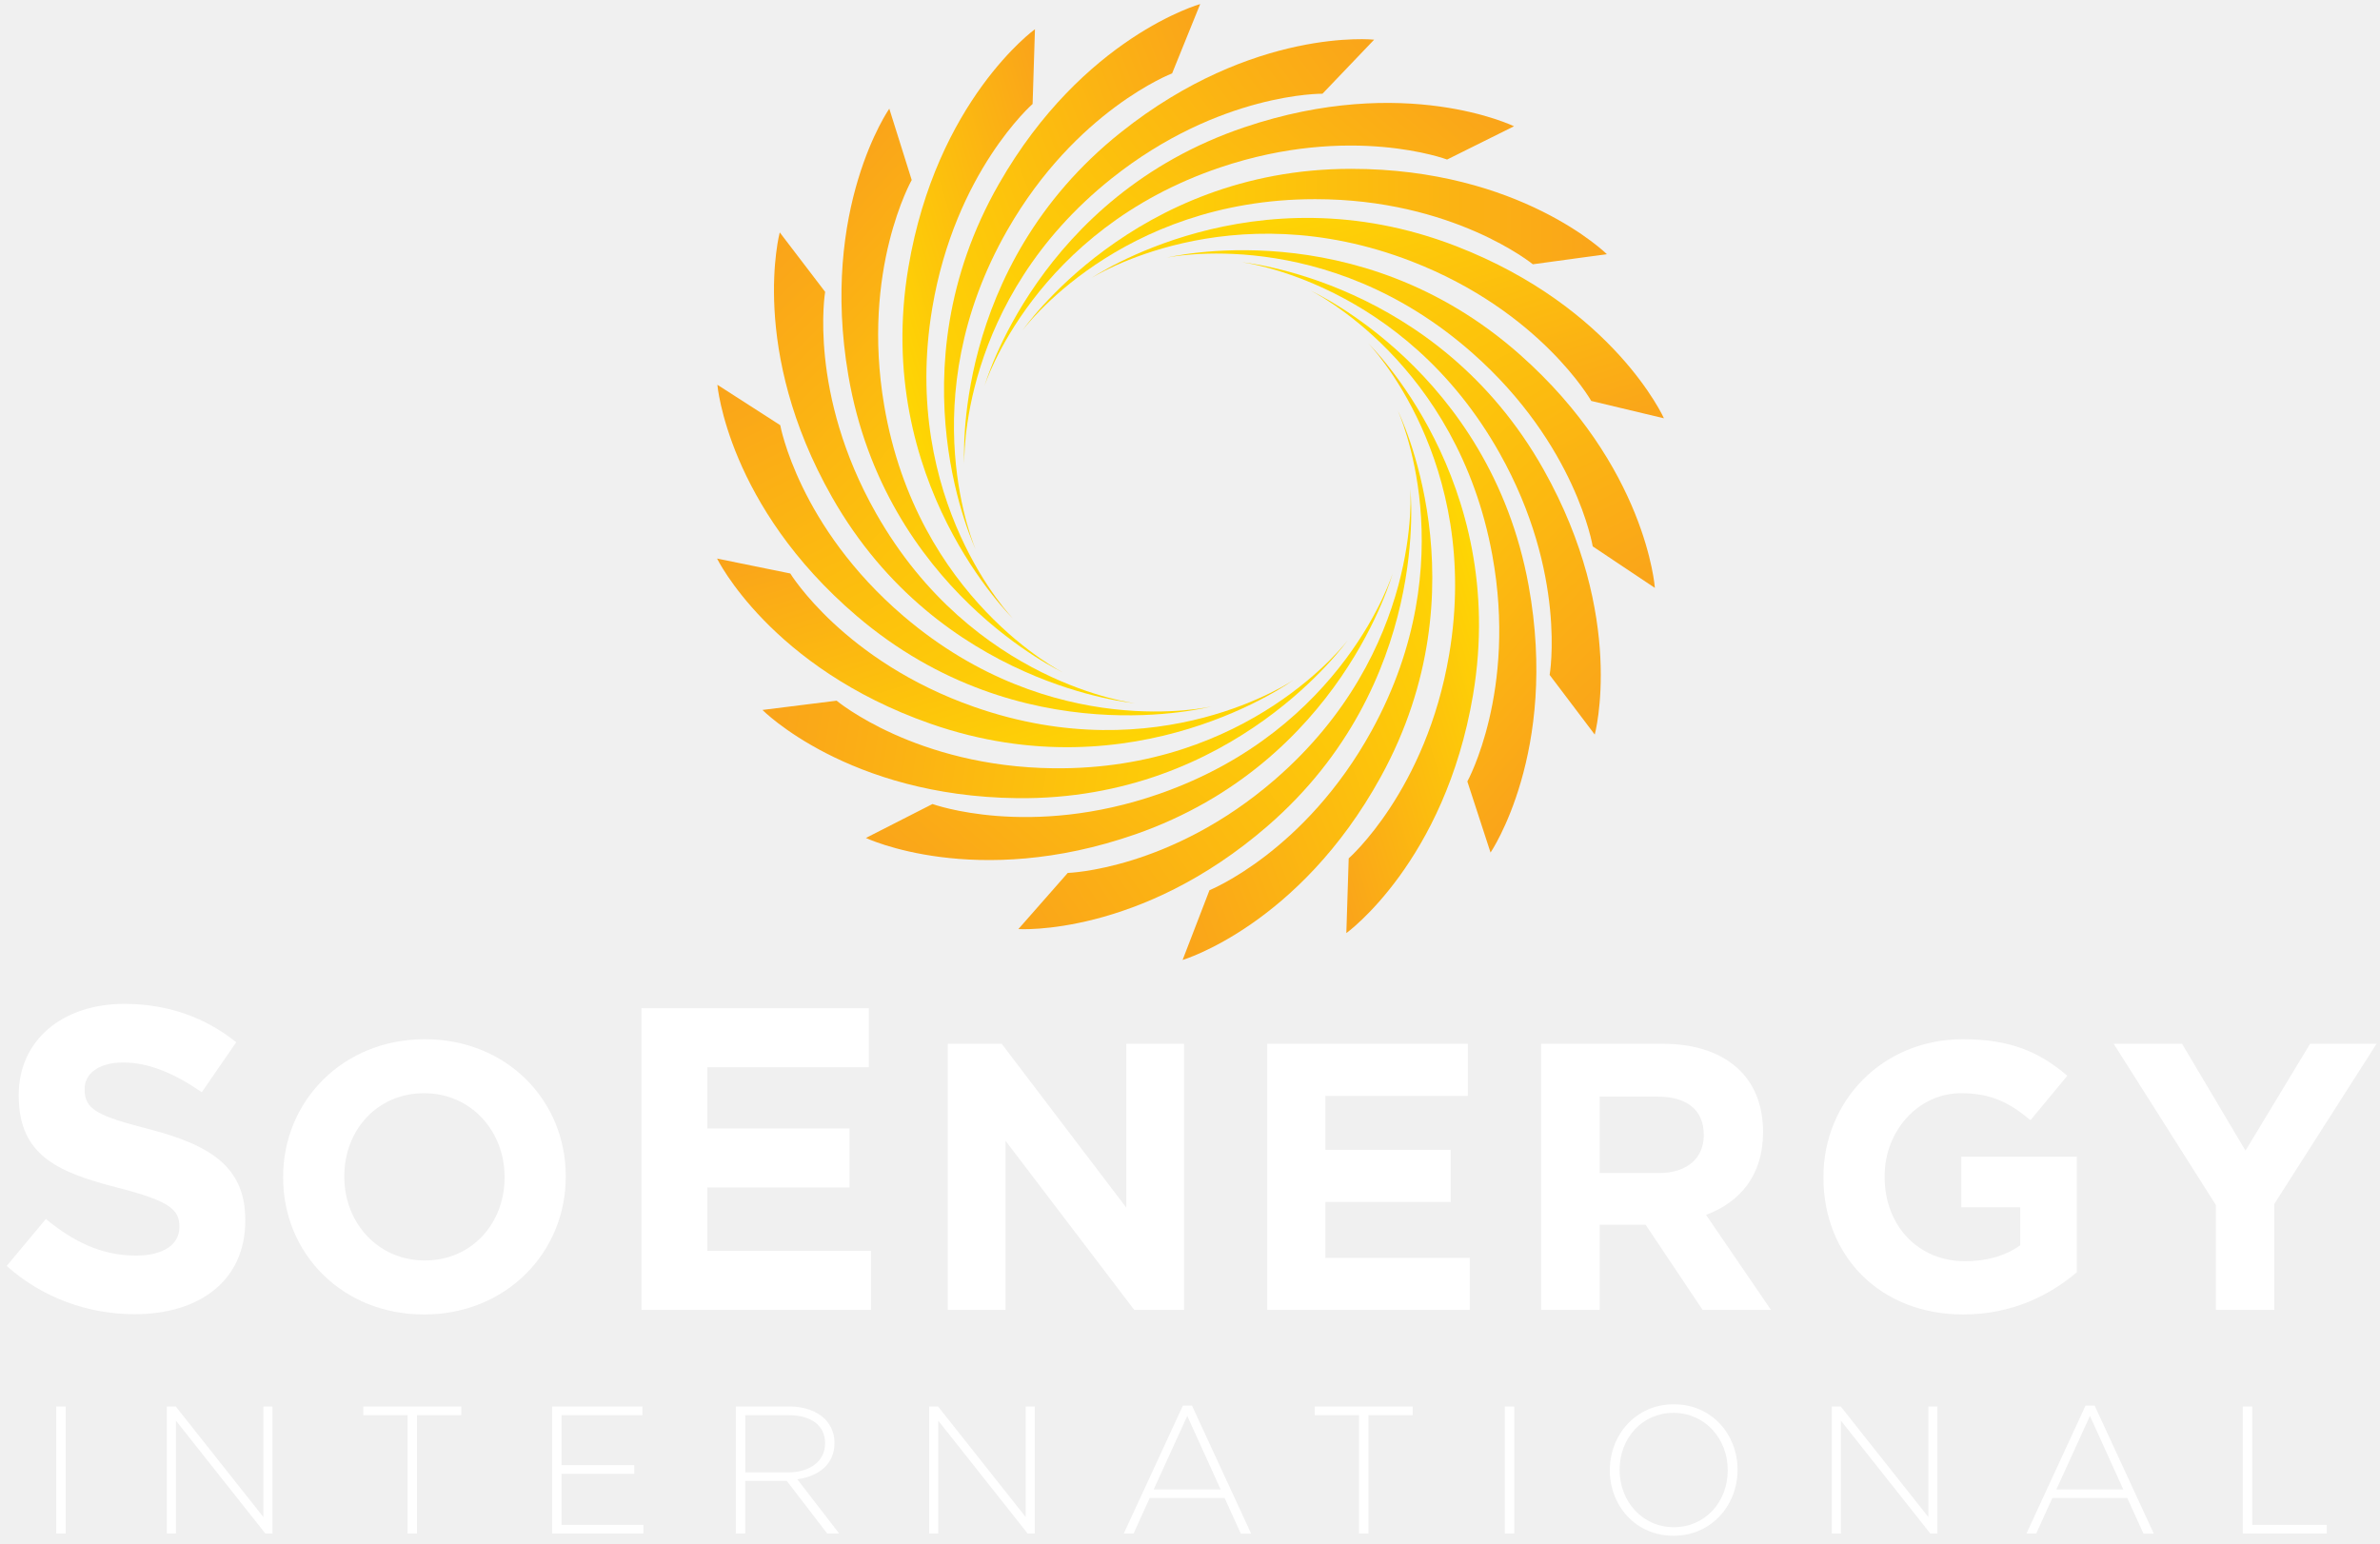
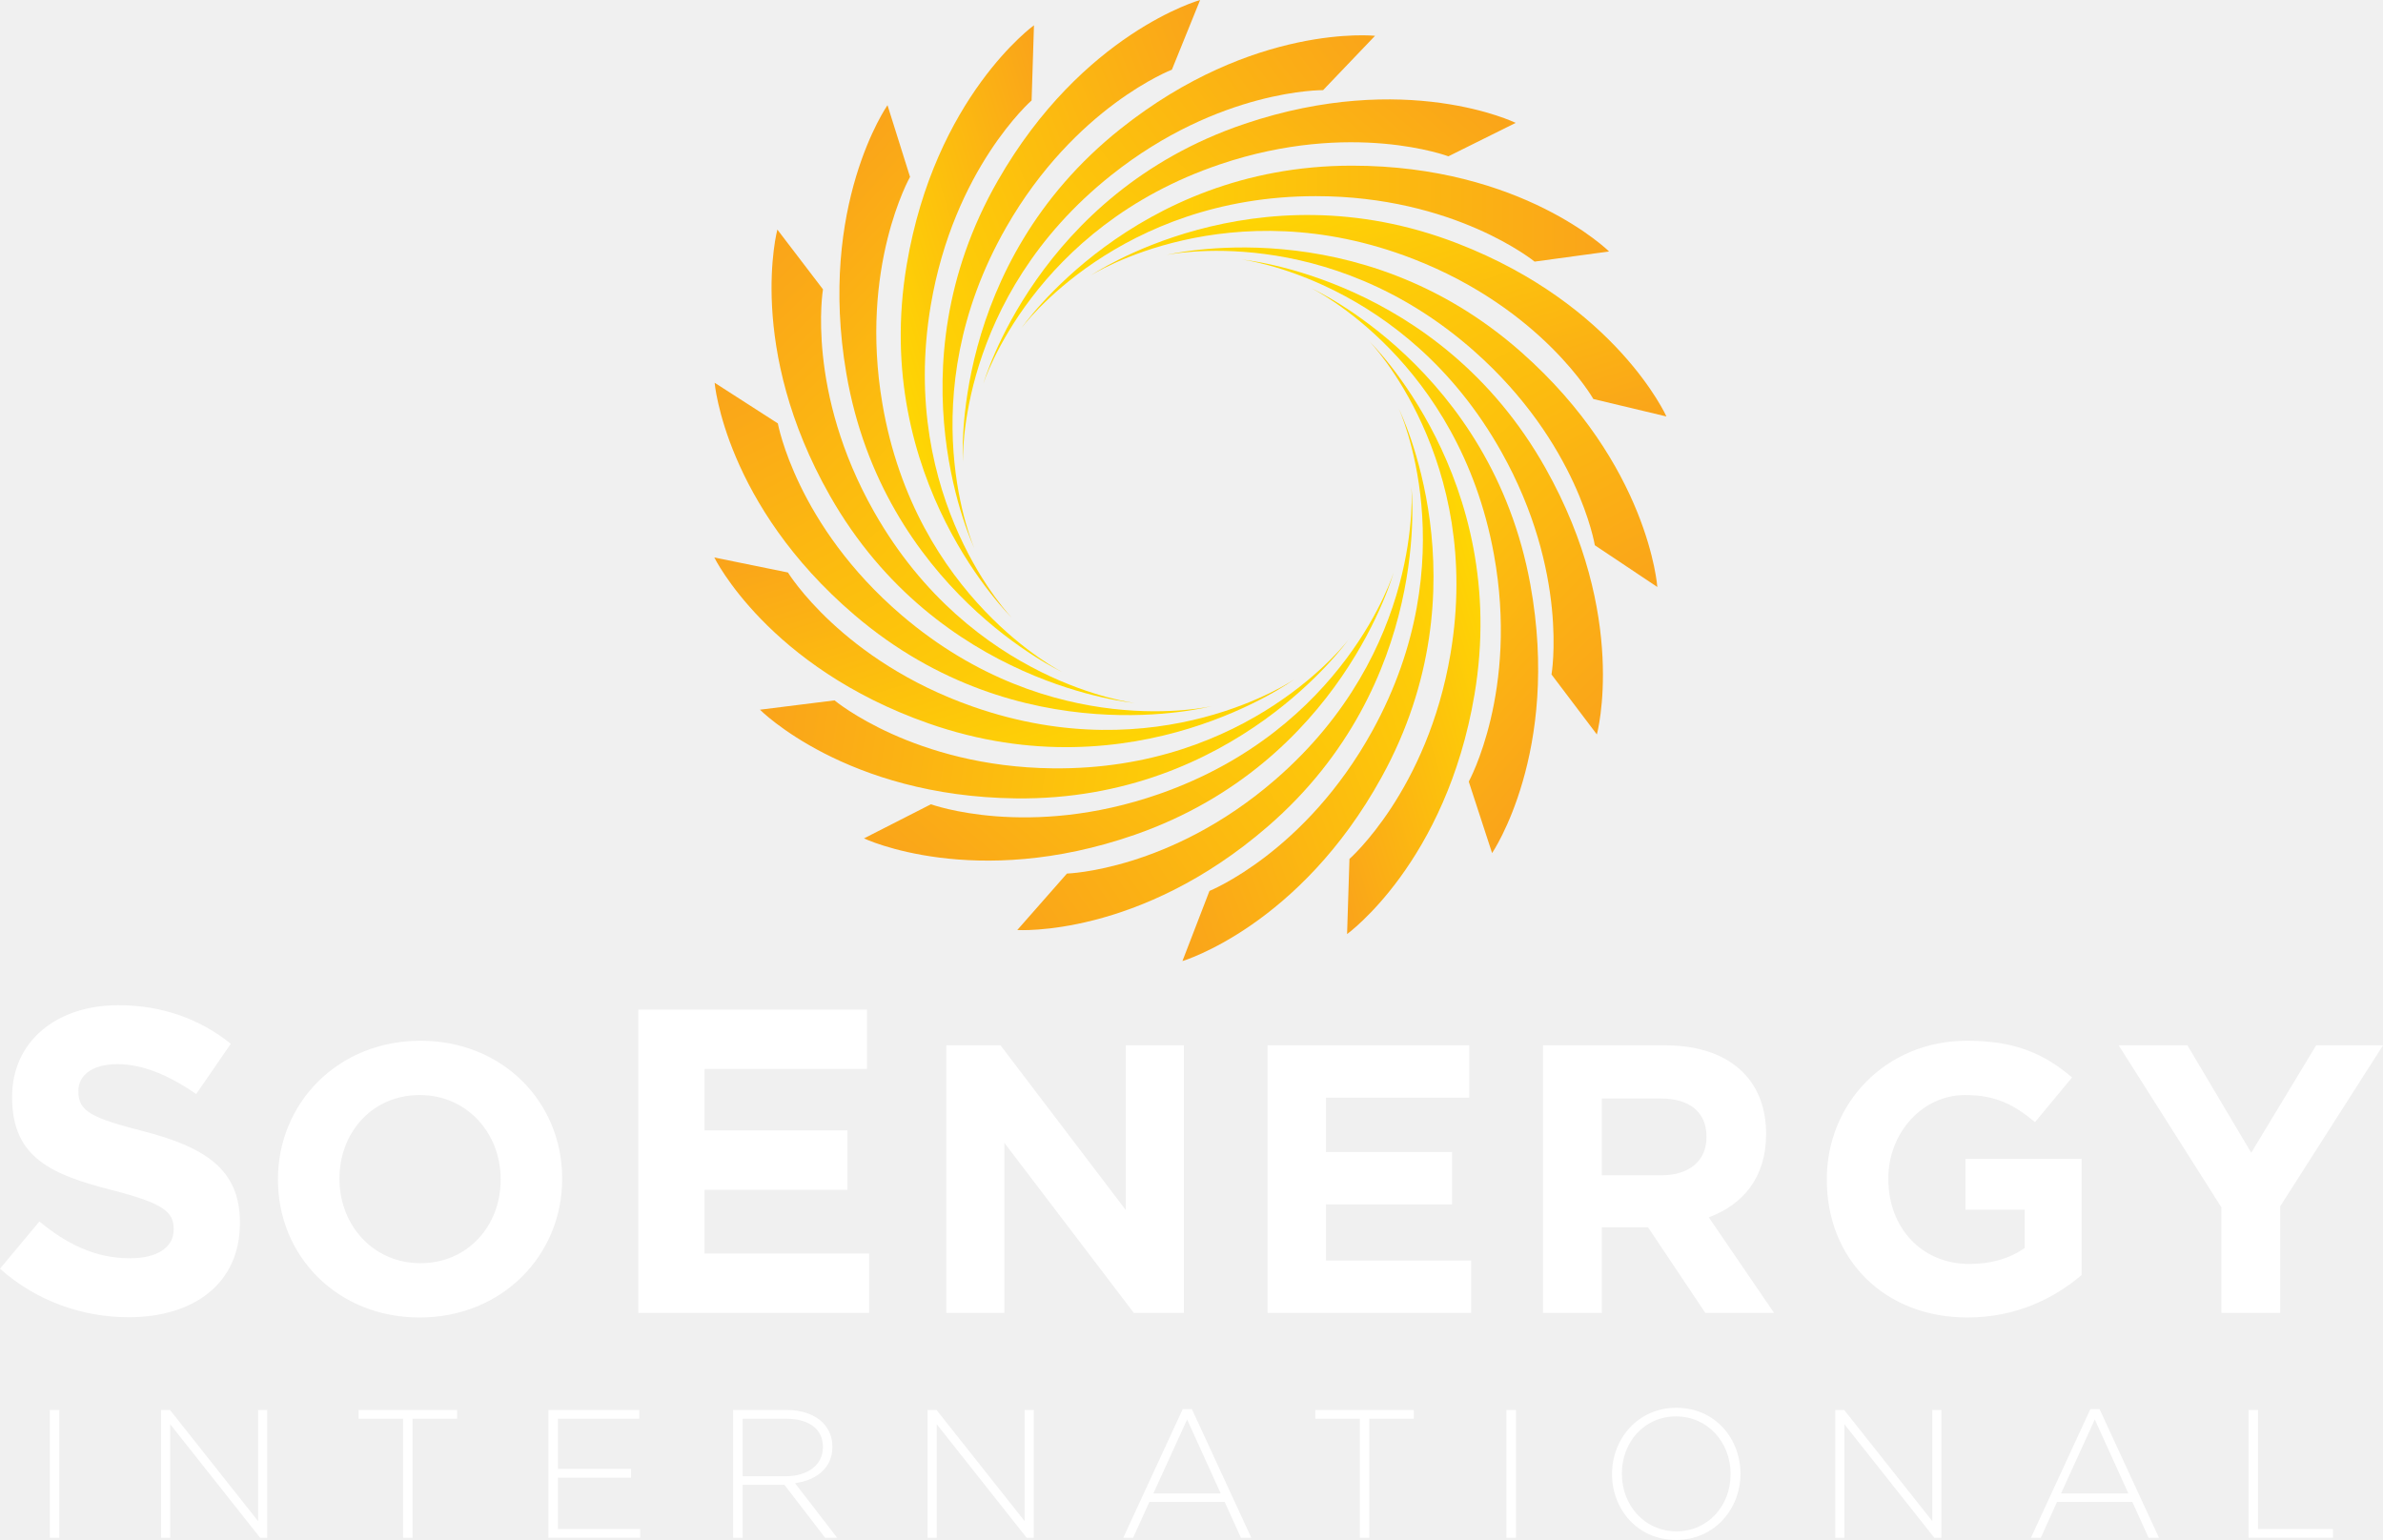
- <svg xmlns="http://www.w3.org/2000/svg" width="293" height="190" viewBox="0 0 293 190">
-   <defs>
-     <linearGradient x1=".303%" y1="50.004%" x2="100.302%" y2="50.004%" id="a">
-       <stop stop-color="#FD0" offset="0%" />
-       <stop stop-color="#FAA41A" offset="100%" />
+ <svg xmlns="http://www.w3.org/2000/svg" id="svg1155" version="1.1" viewBox="0 0 291.752 188.582" height="188.582" width="291.752">
+   <defs id="defs1113">
+     <linearGradient gradientUnits="userSpaceOnUse" gradientTransform="scale(1.901247,0.5259706)" id="a" y2="58.446" x2="57.857" y1="58.446" x1="20.012">
+       <stop id="stop1023" offset="0%" stop-color="#FD0" />
+       <stop id="stop1025" offset="100%" stop-color="#FAA41A" />
    </linearGradient>
-     <linearGradient x1="10.952%" y1="-15.714%" x2="100.612%" y2="99.003%" id="b">
-       <stop stop-color="#FD0" offset="0%" />
-       <stop stop-color="#FAA41A" offset="100%" />
+     <linearGradient gradientUnits="userSpaceOnUse" gradientTransform="scale(1.202549,0.8315667)" id="b" y2="86.546" x2="96.512" y1="29.187" x1="51.681">
+       <stop id="stop1028" offset="0%" stop-color="#FD0" />
+       <stop id="stop1030" offset="100%" stop-color="#FAA41A" />
    </linearGradient>
-     <linearGradient x1="5.587%" y1="-7.07%" x2="100.767%" y2="98.453%" id="c">
-       <stop stop-color="#FD0" offset="0%" />
-       <stop stop-color="#FAA41A" offset="100%" />
+     <linearGradient gradientUnits="userSpaceOnUse" gradientTransform="scale(1.690222,0.5916381)" id="c" y2="86.403" x2="69.429" y1="42.398" x1="29.737">
+       <stop id="stop1033" offset="0%" stop-color="#FD0" />
+       <stop id="stop1035" offset="100%" stop-color="#FAA41A" />
    </linearGradient>
-     <linearGradient x1="-4.68%" y1="72.784%" x2="99.927%" y2="6.623%" id="d">
-       <stop stop-color="#FD0" offset="0%" />
-       <stop stop-color="#FAA41A" offset="100%" />
+     <linearGradient gradientUnits="userSpaceOnUse" gradientTransform="scale(1.368438,0.7307601)" id="d" y2="20.494" x2="71.838" y1="52.005" x1="22.017">
+       <stop id="stop1038" offset="0%" stop-color="#FD0" />
+       <stop id="stop1040" offset="100%" stop-color="#FAA41A" />
    </linearGradient>
-     <linearGradient x1="-11.103%" y1="84.256%" x2="100.415%" y2="-1.557%" id="e">
-       <stop stop-color="#FD0" offset="0%" />
-       <stop stop-color="#FAA41A" offset="100%" />
+     <linearGradient gradientUnits="userSpaceOnUse" gradientTransform="scale(0.9829129,1.017384)" id="e" y2="3.941" x2="82.756" y1="48.019" x1="25.474">
+       <stop id="stop1043" offset="0%" stop-color="#FD0" />
+       <stop id="stop1045" offset="100%" stop-color="#FAA41A" />
    </linearGradient>
-     <linearGradient x1="64.151%" y1="102.641%" x2="19.702%" y2=".363%" id="f">
-       <stop stop-color="#FD0" offset="0%" />
-       <stop stop-color="#FAA41A" offset="100%" />
+     <linearGradient gradientUnits="userSpaceOnUse" gradientTransform="scale(0.6267168,1.595617)" id="f" y2="8.543" x2="33.387" y1="53.033" x1="52.722">
+       <stop id="stop1048" offset="0%" stop-color="#FD0" />
+       <stop id="stop1050" offset="100%" stop-color="#FAA41A" />
    </linearGradient>
-     <linearGradient x1="-14.417%" y1="92.166%" x2="99.037%" y2="-.876%" id="g">
-       <stop stop-color="#FD0" offset="0%" />
-       <stop stop-color="#FAA41A" offset="100%" />
+     <linearGradient gradientUnits="userSpaceOnUse" gradientTransform="scale(0.6852865,1.459244)" id="g" y2="-0.061" x2="86.698" y1="42.759" x1="34.485">
+       <stop id="stop1053" offset="0%" stop-color="#FD0" />
+       <stop id="stop1055" offset="100%" stop-color="#FAA41A" />
    </linearGradient>
-     <linearGradient x1="23.004%" y1="98.205%" x2="96.325%" y2=".36%" id="h">
-       <stop stop-color="#FD0" offset="0%" />
-       <stop stop-color="#FAA41A" offset="100%" />
+     <linearGradient gradientUnits="userSpaceOnUse" gradientTransform="scale(0.4741037,2.109243)" id="h" y2="1.828" x2="81.787" y1="35.496" x1="56.558">
+       <stop id="stop1058" offset="0%" stop-color="#FD0" />
+       <stop id="stop1060" offset="100%" stop-color="#FAA41A" />
    </linearGradient>
-     <linearGradient x1="80.945%" y1="109.033%" x2=".931%" y2="1.02%" id="i">
-       <stop stop-color="#FD0" offset="0%" />
-       <stop stop-color="#FAA41A" offset="100%" />
+     <linearGradient gradientUnits="userSpaceOnUse" gradientTransform="scale(0.8754755,1.142236)" id="i" y2="25.569" x2="8.749" y1="80.385" x1="49.355">
+       <stop id="stop1063" offset="0%" stop-color="#FD0" />
+       <stop id="stop1065" offset="100%" stop-color="#FAA41A" />
    </linearGradient>
-     <linearGradient x1="95.264%" y1="104.561%" x2="-.366%" y2="2.12%" id="j">
-       <stop stop-color="#FD0" offset="0%" />
-       <stop stop-color="#FAA41A" offset="100%" />
+     <linearGradient gradientUnits="userSpaceOnUse" gradientTransform="scale(1.748602,0.5718853)" id="j" y2="121.112" x2="-0.012" y1="162.718" x1="38.827">
+       <stop id="stop1068" offset="0%" stop-color="#FD0" />
+       <stop id="stop1070" offset="100%" stop-color="#FAA41A" />
    </linearGradient>
-     <linearGradient x1="88.844%" y1="115.213%" x2="-1.138%" y2=".345%" id="k">
-       <stop stop-color="#FD0" offset="0%" />
-       <stop stop-color="#FAA41A" offset="100%" />
+     <linearGradient gradientUnits="userSpaceOnUse" gradientTransform="scale(1.222483,0.8180074)" id="k" y2="58.083" x2="-0.34" y1="115.237" x1="44.432">
+       <stop id="stop1073" offset="0%" stop-color="#FD0" />
+       <stop id="stop1075" offset="100%" stop-color="#FAA41A" />
    </linearGradient>
-     <linearGradient x1="99.843%" y1="51.17%" x2="-.009%" y2="46.975%" id="l">
-       <stop stop-color="#FD0" offset="0%" />
-       <stop stop-color="#FAA41A" offset="100%" />
+     <linearGradient gradientUnits="userSpaceOnUse" gradientTransform="scale(1.924766,0.5195437)" id="l" y2="169.303" x2="3.025" y1="170.874" x1="40.405">
+       <stop id="stop1078" offset="0%" stop-color="#FD0" />
+       <stop id="stop1080" offset="100%" stop-color="#FAA41A" />
    </linearGradient>
-     <linearGradient x1="105.048%" y1="26.625%" x2=".28%" y2="93.764%" id="m">
-       <stop stop-color="#FD0" offset="0%" />
-       <stop stop-color="#FAA41A" offset="100%" />
+     <linearGradient gradientUnits="userSpaceOnUse" gradientTransform="scale(1.355313,0.737837)" id="m" y2="140.532" x2="13.83" y1="108.406" x1="63.961">
+       <stop id="stop1083" offset="0%" stop-color="#FD0" />
+       <stop id="stop1085" offset="100%" stop-color="#FAA41A" />
    </linearGradient>
-     <linearGradient x1="77.024%" y1="1.944%" x2="3.583%" y2="99.787%" id="n">
-       <stop stop-color="#FD0" offset="0%" />
-       <stop stop-color="#FAA41A" offset="100%" />
+     <linearGradient gradientUnits="userSpaceOnUse" gradientTransform="scale(0.474389,2.107975)" id="n" y2="54.427" x2="165.042" y1="20.74" x1="190.327">
+       <stop id="stop1088" offset="0%" stop-color="#FD0" />
+       <stop id="stop1090" offset="100%" stop-color="#FAA41A" />
    </linearGradient>
-     <linearGradient x1="111.953%" y1="14.838%" x2="-.507%" y2="101.719%" id="o">
-       <stop stop-color="#FD0" offset="0%" />
-       <stop stop-color="#FAA41A" offset="100%" />
+     <linearGradient gradientUnits="userSpaceOnUse" gradientTransform="scale(0.9441423,1.059162)" id="o" y2="108.895" x2="39.281" y1="64.384" x1="96.897">
+       <stop id="stop1093" offset="0%" stop-color="#FD0" />
+       <stop id="stop1095" offset="100%" stop-color="#FAA41A" />
    </linearGradient>
-     <linearGradient x1="114.978%" y1="6.749%" x2="1.991%" y2="100.033%" id="p">
-       <stop stop-color="#FD0" offset="0%" />
-       <stop stop-color="#FAA41A" offset="100%" />
+     <linearGradient gradientUnits="userSpaceOnUse" gradientTransform="scale(0.6742966,1.483027)" id="p" y2="79.712" x2="86.257" y1="37.183" x1="137.768">
+       <stop id="stop1098" offset="0%" stop-color="#FD0" />
+       <stop id="stop1100" offset="100%" stop-color="#FAA41A" />
    </linearGradient>
-     <linearGradient x1="34.801%" y1="-3.524%" x2="81.2%" y2="98.908%" id="q">
-       <stop stop-color="#FD0" offset="0%" />
-       <stop stop-color="#FAA41A" offset="100%" />
+     <linearGradient gradientUnits="userSpaceOnUse" gradientTransform="scale(0.6336159,1.578243)" id="q" y2="66.03" x2="151.326" y1="21.138" x1="130.991">
+       <stop id="stop1103" offset="0%" stop-color="#FD0" />
+       <stop id="stop1105" offset="100%" stop-color="#FAA41A" />
    </linearGradient>
-     <linearGradient x1="19.601%" y1="-8.391%" x2="99.412%" y2="99.532%" id="r">
-       <stop stop-color="#FD0" offset="0%" />
-       <stop stop-color="#FAA41A" offset="100%" />
+     <linearGradient gradientUnits="userSpaceOnUse" gradientTransform="scale(0.8719153,1.1469)" id="r" y2="78.619" x2="124.752" y1="23.895" x1="84.283">
+       <stop id="stop1108" offset="0%" stop-color="#FD0" />
+       <stop id="stop1110" offset="100%" stop-color="#FAA41A" />
    </linearGradient>
  </defs>
-   <g fill="none">
-     <path d="M.823 155.863l4.824-5.784c3.34 2.76 6.84 4.51 11.082 4.51 3.34 0 5.355-1.326 5.355-3.502v-.106c0-2.07-1.273-3.13-7.477-4.722-7.476-1.911-12.3-3.98-12.3-11.358v-.106c0-6.74 5.409-11.197 12.99-11.197 5.407 0 10.02 1.697 13.784 4.724l-4.24 6.155c-3.288-2.282-6.522-3.662-9.65-3.662s-4.772 1.433-4.772 3.237v.106c0 2.441 1.591 3.237 8.006 4.882 7.528 1.963 11.77 4.67 11.77 11.144v.106c0 7.376-5.619 11.516-13.626 11.516-5.62.001-11.292-1.962-15.746-5.943zm34.032-10.875v-.094c0-9.314 7.341-16.944 17.443-16.944 10.101 0 17.35 7.537 17.35 16.85v.094c0 9.316-7.34 16.945-17.443 16.945-10.101 0-17.35-7.536-17.35-16.851zm27.264 0v-.094c0-5.617-4.115-10.297-9.914-10.297-5.8 0-9.82 4.588-9.82 10.204v.093c0 5.616 4.115 10.297 9.913 10.297 5.8 0 9.82-4.587 9.82-10.203zM78.97 124.13h27.994v7.269H87.082v7.535h17.497v7.271H87.082v7.801h20.148v7.27H78.97zm37.707 4.383h6.642l15.339 20.173v-20.173h7.107v32.764h-6.126l-15.853-20.828v20.828h-7.109zm39.335 0h24.693v6.412h-17.538v6.647h15.432v6.413h-15.432v6.88h17.772v6.413h-24.927zm33.72 0h14.965c4.164 0 7.391 1.17 9.541 3.324 1.824 1.825 2.808 4.4 2.808 7.488v.094c0 5.29-2.853 8.612-7.016 10.156l7.995 11.702h-8.417l-7.016-10.484h-5.657v10.484h-7.203v-32.764zm14.497 15.913c3.51 0 5.52-1.872 5.52-4.634v-.094c0-3.09-2.15-4.681-5.659-4.681h-7.154v9.408h7.293v.001zm20.253.562v-.094c0-9.314 7.25-16.944 17.163-16.944 5.895 0 9.446 1.591 12.862 4.494l-4.535 5.475c-2.526-2.106-4.772-3.322-8.56-3.322-5.237 0-9.399 4.634-9.399 10.204v.093c0 5.99 4.113 10.391 9.914 10.391 2.62 0 4.958-.655 6.782-1.966v-4.681h-7.25v-6.225h14.216v14.23c-3.366 2.855-7.995 5.194-13.982 5.194-10.197.002-17.211-7.16-17.211-16.85zm48.312 3.37l-12.58-19.845h8.417l7.811 13.153 7.95-13.153h8.183l-12.581 19.705v13.059h-7.2zM6.923 173.166h1.161v15.647h-1.16zm13.62 0h1.094l10.787 13.612v-13.612h1.117v15.647h-.87L21.66 174.91v13.903h-1.117zm29.63 1.072h-5.45v-1.072h12.061v1.072h-5.45v14.575h-1.16v-14.575zm17.795-1.072h11.121v1.072h-9.96v6.148h8.955v1.072h-8.955v6.281H79.2v1.073H67.968zm22.619 0h6.565c1.92 0 3.461.603 4.4 1.542a4.127 4.127 0 0 1 1.182 2.906v.044c0 2.616-1.943 4.113-4.578 4.47l5.159 6.685h-1.473l-4.981-6.483h-5.114v6.483h-1.162v-15.647h.002zm6.432 8.115c2.612 0 4.556-1.32 4.556-3.577v-.046c0-2.1-1.654-3.42-4.489-3.42H91.75v7.041h5.27v.002zm17.371-8.115h1.093l10.788 13.612v-13.612h1.117v15.647h-.871l-11.01-13.903v13.903h-1.117zm31.237-.112h1.116l7.28 15.76h-1.272l-1.988-4.382h-9.223l-1.988 4.381h-1.205l7.28-15.759zm4.645 10.328l-4.109-9.053-4.132 9.053h8.24zm17.034-9.144h-5.449v-1.072h12.058v1.072h-5.448v14.575h-1.161v-14.575zm17.95-1.072h1.164v15.647h-1.164zm12.929 7.868v-.044c0-4.27 3.149-8.093 7.882-8.093 4.736 0 7.84 3.778 7.84 8.048.022.022.022.022 0 .045 0 4.268-3.15 8.092-7.883 8.092-4.734 0-7.84-3.778-7.84-8.048zm14.515 0v-.044c0-3.867-2.813-7.04-6.677-7.04-3.864 0-6.633 3.129-6.633 6.995v.045c0 3.866 2.813 7.041 6.677 7.041 3.864 0 6.633-3.13 6.633-6.997zm12.814-7.868h1.096l10.787 13.612v-13.612h1.116v15.647h-.87l-11.01-13.903v13.903h-1.118v-15.647zm31.238-.112h1.117l7.28 15.76h-1.273l-1.988-4.382h-9.223l-1.988 4.381h-1.203l7.278-15.759zm4.645 10.328l-4.107-9.053-4.132 9.053h8.24zm14.713-10.216h1.163v14.573h9.178v1.073h-10.342z" fill="#FFF" />
-     <path d="M37.829 40.693S49.707 24.52 73.876 24.52c16.987 0 26.792 8.017 26.792 8.017l9.116-1.243S99.151 20.787 78.293 20.787c-26.791.001-40.464 19.906-40.464 19.906z" fill="url(#a)" transform="translate(88.038)" />
-     <path d="M55.564 31.727s19.6-4.244 37.709 11.777c12.726 11.261 14.768 23.768 14.768 23.768l7.651 5.111s-1.015-14.92-16.641-28.746c-20.074-17.76-43.487-11.91-43.487-11.91z" fill="url(#b)" transform="translate(88.038)" />
-     <path d="M46.324 34.232s16.914-10.782 39.452-2.038c15.839 6.146 22.085 17.17 22.085 17.17l8.948 2.137s-6.121-13.643-25.566-21.188c-24.982-9.695-44.919 3.919-44.919 3.919z" fill="url(#c)" transform="translate(88.038)" />
-     <path d="M33.18 47.475s6.086-19.125 28.987-26.857c16.096-5.435 27.946-.976 27.946-.976l8.24-4.095s-13.434-6.55-33.191.121C39.776 24.24 33.179 47.475 33.179 47.475z" fill="url(#d)" transform="translate(88.038)" />
-     <path d="M30.677 57.081s-.768-20.057 18.145-35.12c13.291-10.586 25.95-10.422 25.95-10.422l6.36-6.654S66.274 3.29 49.957 16.289c-20.965 16.695-19.28 40.792-19.28 40.792z" fill="url(#e)" transform="translate(88.038)" />
-     <path d="M42.815 82.788s-17.928-8.996-21.997-32.84c-2.86-16.759 3.384-27.784 3.384-27.784l-2.76-8.784S12.887 25.64 16.4 46.215c4.51 26.437 26.415 36.573 26.415 36.573z" fill="url(#f)" transform="translate(88.038)" />
-     <path d="M32.08 67.657s-8.115-18.358 3.907-39.344C44.433 13.562 56.26 9.035 56.26 9.035L59.717.5S45.32 4.511 34.95 22.62c-13.327 23.264-2.87 45.037-2.87 45.037z" fill="url(#g)" transform="translate(88.038)" />
-     <path d="M36.679 76.173s-13.96-14.41-9.944-38.264c2.82-16.767 12.35-25.11 12.35-25.11l.29-9.204s-12.118 8.748-15.583 29.334C19.341 59.372 36.68 76.173 36.68 76.173z" fill="url(#h)" transform="translate(88.038)" />
-     <path d="M51.675 86.58S31.76 84.238 19.818 63.208c-8.394-14.78-6.274-27.275-6.274-27.275l-5.586-7.318s-3.87 14.446 6.432 32.59c13.24 23.317 37.285 25.377 37.285 25.377z" fill="url(#i)" transform="translate(88.038)" />
-     <path d="M71.257 83.688s-16.55 11.338-39.361 3.346C15.863 81.418 9.254 70.608 9.254 70.608L.239 68.77s6.569 13.432 26.252 20.327c25.29 8.859 44.766-5.408 44.766-5.408z" fill="url(#j)" transform="translate(88.038)" />
-     <path d="M61.102 86.979S41.58 91.56 23.197 75.859C10.273 64.818 8.017 52.35 8.017 52.35l-7.74-4.978S1.55 62.275 17.416 75.825c20.38 17.41 43.687 11.154 43.687 11.154z" fill="url(#k)" transform="translate(88.038)" />
-     <path d="M77.883 78.825S65.825 94.865 41.657 94.59c-16.986-.193-26.699-8.322-26.699-8.322l-9.13 1.142s10.515 10.624 31.368 10.86c26.788.305 40.687-19.446 40.687-19.446z" fill="url(#l)" transform="translate(88.038)" />
-     <path d="M83.414 70.586s-5.896 19.185-28.718 27.148c-16.04 5.598-27.935 1.257-27.935 1.257l-8.199 4.179s13.497 6.416 33.189-.454c25.301-8.83 31.663-32.13 31.663-32.13z" fill="url(#m)" transform="translate(88.038)" />
-     <path d="M80.444 42.31s13.953 14.419 9.924 38.268C87.533 97.342 78 105.683 78 105.683l-.291 9.202s12.12-8.742 15.597-29.323c4.467-26.442-12.863-43.253-12.863-43.253z" fill="url(#n)" transform="translate(88.038)" />
-     <path d="M85.585 60.142S87.18 80.15 68.909 95.983c-12.843 11.13-25.5 11.494-25.5 11.494l-6.077 6.913s14.91.974 30.677-12.688c20.257-17.554 17.576-41.56 17.576-41.56z" fill="url(#o)" transform="translate(88.038)" />
-     <path d="M84.052 50.581S92.474 68.8 80.81 89.986c-8.2 14.89-19.949 19.616-19.949 19.616l-3.31 8.59s14.326-4.25 24.391-22.533c12.93-23.485 2.111-45.078 2.111-45.078z" fill="url(#p)" transform="translate(88.038)" />
-     <path d="M73.334 35.798s18.026 8.797 22.353 32.598c3.043 16.725-3.081 27.818-3.081 27.818l2.856 8.753s8.422-12.353 4.685-32.887c-4.798-26.384-26.813-36.282-26.813-36.282z" fill="url(#q)" transform="translate(88.038)" />
-     <path d="M64.822 32.285s19.907 2.431 31.758 23.513c8.33 14.817 6.157 27.3 6.157 27.3l5.553 7.342s3.933-14.426-6.292-32.618C88.86 34.452 64.822 32.285 64.822 32.285z" fill="url(#r)" transform="translate(88.038)" />
+   <g transform="translate(-0.823,-0.5)" style="fill:none" id="g1153">
+     <path style="fill:#ffffff" id="path1115" d="m 0.823,155.863 4.824,-5.784 c 3.34,2.76 6.84,4.51 11.082,4.51 3.34,0 5.355,-1.326 5.355,-3.502 v -0.106 c 0,-2.07 -1.273,-3.13 -7.477,-4.722 -7.476,-1.911 -12.3,-3.98 -12.3,-11.358 v -0.106 c 0,-6.74 5.409,-11.197 12.99,-11.197 5.407,0 10.02,1.697 13.784,4.724 l -4.24,6.155 c -3.288,-2.282 -6.522,-3.662 -9.65,-3.662 -3.128,0 -4.772,1.433 -4.772,3.237 v 0.106 c 0,2.441 1.591,3.237 8.006,4.882 7.528,1.963 11.77,4.67 11.77,11.144 v 0.106 c 0,7.376 -5.619,11.516 -13.626,11.516 -5.62,10e-4 -11.292,-1.962 -15.746,-5.943 z m 34.032,-10.875 v -0.094 c 0,-9.314 7.341,-16.944 17.443,-16.944 10.101,0 17.35,7.537 17.35,16.85 v 0.094 c 0,9.316 -7.34,16.945 -17.443,16.945 -10.101,0 -17.35,-7.536 -17.35,-16.851 z m 27.264,0 v -0.094 c 0,-5.617 -4.115,-10.297 -9.914,-10.297 -5.8,0 -9.82,4.588 -9.82,10.204 v 0.093 c 0,5.616 4.115,10.297 9.913,10.297 5.8,0 9.82,-4.587 9.82,-10.203 z M 78.97,124.13 h 27.994 v 7.269 H 87.082 v 7.535 h 17.497 v 7.271 H 87.082 v 7.801 h 20.148 v 7.27 H 78.97 Z m 37.707,4.383 h 6.642 l 15.339,20.173 v -20.173 h 7.107 v 32.764 h -6.126 l -15.853,-20.828 v 20.828 h -7.109 z m 39.335,0 h 24.693 v 6.412 h -17.538 v 6.647 h 15.432 v 6.413 h -15.432 v 6.88 h 17.772 v 6.413 h -24.927 z m 33.72,0 h 14.965 c 4.164,0 7.391,1.17 9.541,3.324 1.824,1.825 2.808,4.4 2.808,7.488 v 0.094 c 0,5.29 -2.853,8.612 -7.016,10.156 l 7.995,11.702 h -8.417 l -7.016,-10.484 h -5.657 v 10.484 h -7.203 z m 14.497,15.913 c 3.51,0 5.52,-1.872 5.52,-4.634 v -0.094 c 0,-3.09 -2.15,-4.681 -5.659,-4.681 h -7.154 v 9.408 h 7.293 z m 20.253,0.562 v -0.094 c 0,-9.314 7.25,-16.944 17.163,-16.944 5.895,0 9.446,1.591 12.862,4.494 l -4.535,5.475 c -2.526,-2.106 -4.772,-3.322 -8.56,-3.322 -5.237,0 -9.399,4.634 -9.399,10.204 v 0.093 c 0,5.99 4.113,10.391 9.914,10.391 2.62,0 4.958,-0.655 6.782,-1.966 v -4.681 h -7.25 v -6.225 h 14.216 v 14.23 c -3.366,2.855 -7.995,5.194 -13.982,5.194 -10.197,0.002 -17.211,-7.16 -17.211,-16.85 z m 48.312,3.37 -12.58,-19.845 h 8.417 l 7.811,13.153 7.95,-13.153 h 8.183 l -12.581,19.705 v 13.059 h -7.2 z M 6.923,173.166 h 1.161 v 15.647 h -1.16 z m 13.62,0 h 1.094 l 10.787,13.612 v -13.612 h 1.117 v 15.647 h -0.87 L 21.66,174.91 v 13.903 h -1.117 z m 29.63,1.072 h -5.45 v -1.072 h 12.061 v 1.072 h -5.45 v 14.575 h -1.16 v -14.575 z m 17.795,-1.072 h 11.121 v 1.072 h -9.96 v 6.148 h 8.955 v 1.072 h -8.955 v 6.281 H 79.2 v 1.073 H 67.968 Z m 22.619,0 h 6.565 c 1.92,0 3.461,0.603 4.4,1.542 a 4.127,4.127 0 0 1 1.182,2.906 v 0.044 c 0,2.616 -1.943,4.113 -4.578,4.47 l 5.159,6.685 h -1.473 l -4.981,-6.483 h -5.114 v 6.483 h -1.162 v -15.647 z m 6.432,8.115 c 2.612,0 4.556,-1.32 4.556,-3.577 v -0.046 c 0,-2.1 -1.654,-3.42 -4.489,-3.42 H 91.75 v 7.041 h 5.27 v 0.002 z m 17.371,-8.115 h 1.093 l 10.788,13.612 v -13.612 h 1.117 v 15.647 h -0.871 l -11.01,-13.903 v 13.903 h -1.117 z m 31.237,-0.112 h 1.116 l 7.28,15.76 h -1.272 l -1.988,-4.382 h -9.223 l -1.988,4.381 h -1.205 z m 4.645,10.328 -4.109,-9.053 -4.132,9.053 h 8.24 z m 17.034,-9.144 h -5.449 v -1.072 h 12.058 v 1.072 h -5.448 v 14.575 h -1.161 z m 17.95,-1.072 h 1.164 v 15.647 h -1.164 z m 12.929,7.868 v -0.044 c 0,-4.27 3.149,-8.093 7.882,-8.093 4.736,0 7.84,3.778 7.84,8.048 0.022,0.022 0.022,0.022 0,0.045 0,4.268 -3.15,8.092 -7.883,8.092 -4.734,0 -7.84,-3.778 -7.84,-8.048 z m 14.515,0 v -0.044 c 0,-3.867 -2.813,-7.04 -6.677,-7.04 -3.864,0 -6.633,3.129 -6.633,6.995 v 0.045 c 0,3.866 2.813,7.041 6.677,7.041 3.864,0 6.633,-3.13 6.633,-6.997 z m 12.814,-7.868 h 1.096 l 10.787,13.612 v -13.612 h 1.116 v 15.647 h -0.87 l -11.01,-13.903 v 13.903 h -1.118 v -15.647 z m 31.238,-0.112 h 1.117 l 7.28,15.76 h -1.273 l -1.988,-4.382 h -9.223 l -1.988,4.381 h -1.203 z m 4.645,10.328 -4.107,-9.053 -4.132,9.053 h 8.24 z m 14.713,-10.216 h 1.163 v 14.573 h 9.178 v 1.073 h -10.342 z" />
+     <path style="fill:url(#a)" id="path1117" transform="translate(88.038)" d="m 37.829,40.693 c 0,0 11.878,-16.173 36.047,-16.173 16.987,0 26.792,8.017 26.792,8.017 l 9.116,-1.243 c 0,0 -10.633,-10.507 -31.491,-10.507 -26.791,0.001 -40.464,19.906 -40.464,19.906 z" />
+     <path style="fill:url(#b)" id="path1119" transform="translate(88.038)" d="m 55.564,31.727 c 0,0 19.6,-4.244 37.709,11.777 12.726,11.261 14.768,23.768 14.768,23.768 l 7.651,5.111 c 0,0 -1.015,-14.92 -16.641,-28.746 C 78.977,25.877 55.564,31.727 55.564,31.727 Z" />
+     <path style="fill:url(#c)" id="path1121" transform="translate(88.038)" d="m 46.324,34.232 c 0,0 16.914,-10.782 39.452,-2.038 15.839,6.146 22.085,17.17 22.085,17.17 l 8.948,2.137 c 0,0 -6.121,-13.643 -25.566,-21.188 -24.982,-9.695 -44.919,3.919 -44.919,3.919 z" />
+     <path style="fill:url(#d)" id="path1123" transform="translate(88.038)" d="m 33.18,47.475 c 0,0 6.086,-19.125 28.987,-26.857 16.096,-5.435 27.946,-0.976 27.946,-0.976 l 8.24,-4.095 c 0,0 -13.434,-6.55 -33.191,0.121 C 39.776,24.24 33.179,47.475 33.179,47.475 Z" />
+     <path style="fill:url(#e)" id="path1125" transform="translate(88.038)" d="m 30.677,57.081 c 0,0 -0.768,-20.057 18.145,-35.12 13.291,-10.586 25.95,-10.422 25.95,-10.422 l 6.36,-6.654 c 0,0 -14.858,-1.595 -31.175,11.404 -20.965,16.695 -19.28,40.792 -19.28,40.792 z" />
+     <path style="fill:url(#f)" id="path1127" transform="translate(88.038)" d="m 42.815,82.788 c 0,0 -17.928,-8.996 -21.997,-32.84 -2.86,-16.759 3.384,-27.784 3.384,-27.784 l -2.76,-8.784 c 0,0 -8.555,12.26 -5.042,32.835 4.51,26.437 26.415,36.573 26.415,36.573 z" />
+     <path style="fill:url(#g)" id="path1129" transform="translate(88.038)" d="m 32.08,67.657 c 0,0 -8.115,-18.358 3.907,-39.344 C 44.433,13.562 56.26,9.035 56.26,9.035 L 59.717,0.5 c 0,0 -14.397,4.011 -24.767,22.12 -13.327,23.264 -2.87,45.037 -2.87,45.037 z" />
+     <path style="fill:url(#h)" id="path1131" transform="translate(88.038)" d="m 36.679,76.173 c 0,0 -13.96,-14.41 -9.944,-38.264 2.82,-16.767 12.35,-25.11 12.35,-25.11 l 0.29,-9.204 c 0,0 -12.118,8.748 -15.583,29.334 -4.451,26.443 12.888,43.244 12.888,43.244 z" />
+     <path style="fill:url(#i)" id="path1133" transform="translate(88.038)" d="m 51.675,86.58 c 0,0 -19.915,-2.342 -31.857,-23.372 C 11.424,48.428 13.544,35.933 13.544,35.933 L 7.958,28.615 c 0,0 -3.87,14.446 6.432,32.59 13.24,23.317 37.285,25.377 37.285,25.377 z" />
+     <path style="fill:url(#j)" id="path1135" transform="translate(88.038)" d="m 71.257,83.688 c 0,0 -16.55,11.338 -39.361,3.346 C 15.863,81.418 9.254,70.608 9.254,70.608 L 0.239,68.77 c 0,0 6.569,13.432 26.252,20.327 25.29,8.859 44.766,-5.408 44.766,-5.408 z" />
+     <path style="fill:url(#k)" id="path1137" transform="translate(88.038)" d="m 61.102,86.979 c 0,0 -19.522,4.581 -37.905,-11.12 C 10.273,64.818 8.017,52.35 8.017,52.35 l -7.74,-4.978 c 0,0 1.273,14.903 17.139,28.453 20.38,17.41 43.687,11.154 43.687,11.154 z" />
+     <path style="fill:url(#l)" id="path1139" transform="translate(88.038)" d="m 77.883,78.825 c 0,0 -12.058,16.04 -36.226,15.765 C 24.671,94.397 14.958,86.268 14.958,86.268 l -9.13,1.142 c 0,0 10.515,10.624 31.368,10.86 26.788,0.305 40.687,-19.446 40.687,-19.446 z" />
+     <path style="fill:url(#m)" id="path1141" transform="translate(88.038)" d="m 83.414,70.586 c 0,0 -5.896,19.185 -28.718,27.148 -16.04,5.598 -27.935,1.257 -27.935,1.257 l -8.199,4.179 c 0,0 13.497,6.416 33.189,-0.454 25.301,-8.83 31.663,-32.13 31.663,-32.13 z" />
+     <path style="fill:url(#n)" id="path1143" transform="translate(88.038)" d="m 80.444,42.31 c 0,0 13.953,14.419 9.924,38.268 C 87.533,97.342 78,105.683 78,105.683 l -0.291,9.202 c 0,0 12.12,-8.742 15.597,-29.323 C 97.773,59.12 80.443,42.309 80.443,42.309 Z" />
+     <path style="fill:url(#o)" id="path1145" transform="translate(88.038)" d="m 85.585,60.142 c 0,0 1.595,20.008 -16.676,35.841 -12.843,11.13 -25.5,11.494 -25.5,11.494 l -6.077,6.913 c 0,0 14.91,0.974 30.677,-12.688 20.257,-17.554 17.576,-41.56 17.576,-41.56 z" />
+     <path style="fill:url(#p)" id="path1147" transform="translate(88.038)" d="m 84.052,50.581 c 0,0 8.422,18.219 -3.242,39.405 -8.2,14.89 -19.949,19.616 -19.949,19.616 l -3.31,8.59 c 0,0 14.326,-4.25 24.391,-22.533 12.93,-23.485 2.111,-45.078 2.111,-45.078 z" />
+     <path style="fill:url(#q)" id="path1149" transform="translate(88.038)" d="m 73.334,35.798 c 0,0 18.026,8.797 22.353,32.598 3.043,16.725 -3.081,27.818 -3.081,27.818 l 2.856,8.753 c 0,0 8.422,-12.353 4.685,-32.887 C 95.349,45.696 73.334,35.798 73.334,35.798 Z" />
+     <path style="fill:url(#r)" id="path1151" transform="translate(88.038)" d="m 64.822,32.285 c 0,0 19.907,2.431 31.758,23.513 8.33,14.817 6.157,27.3 6.157,27.3 l 5.553,7.342 c 0,0 3.933,-14.426 -6.292,-32.618 C 88.86,34.452 64.822,32.285 64.822,32.285 Z" />
  </g>
</svg>
